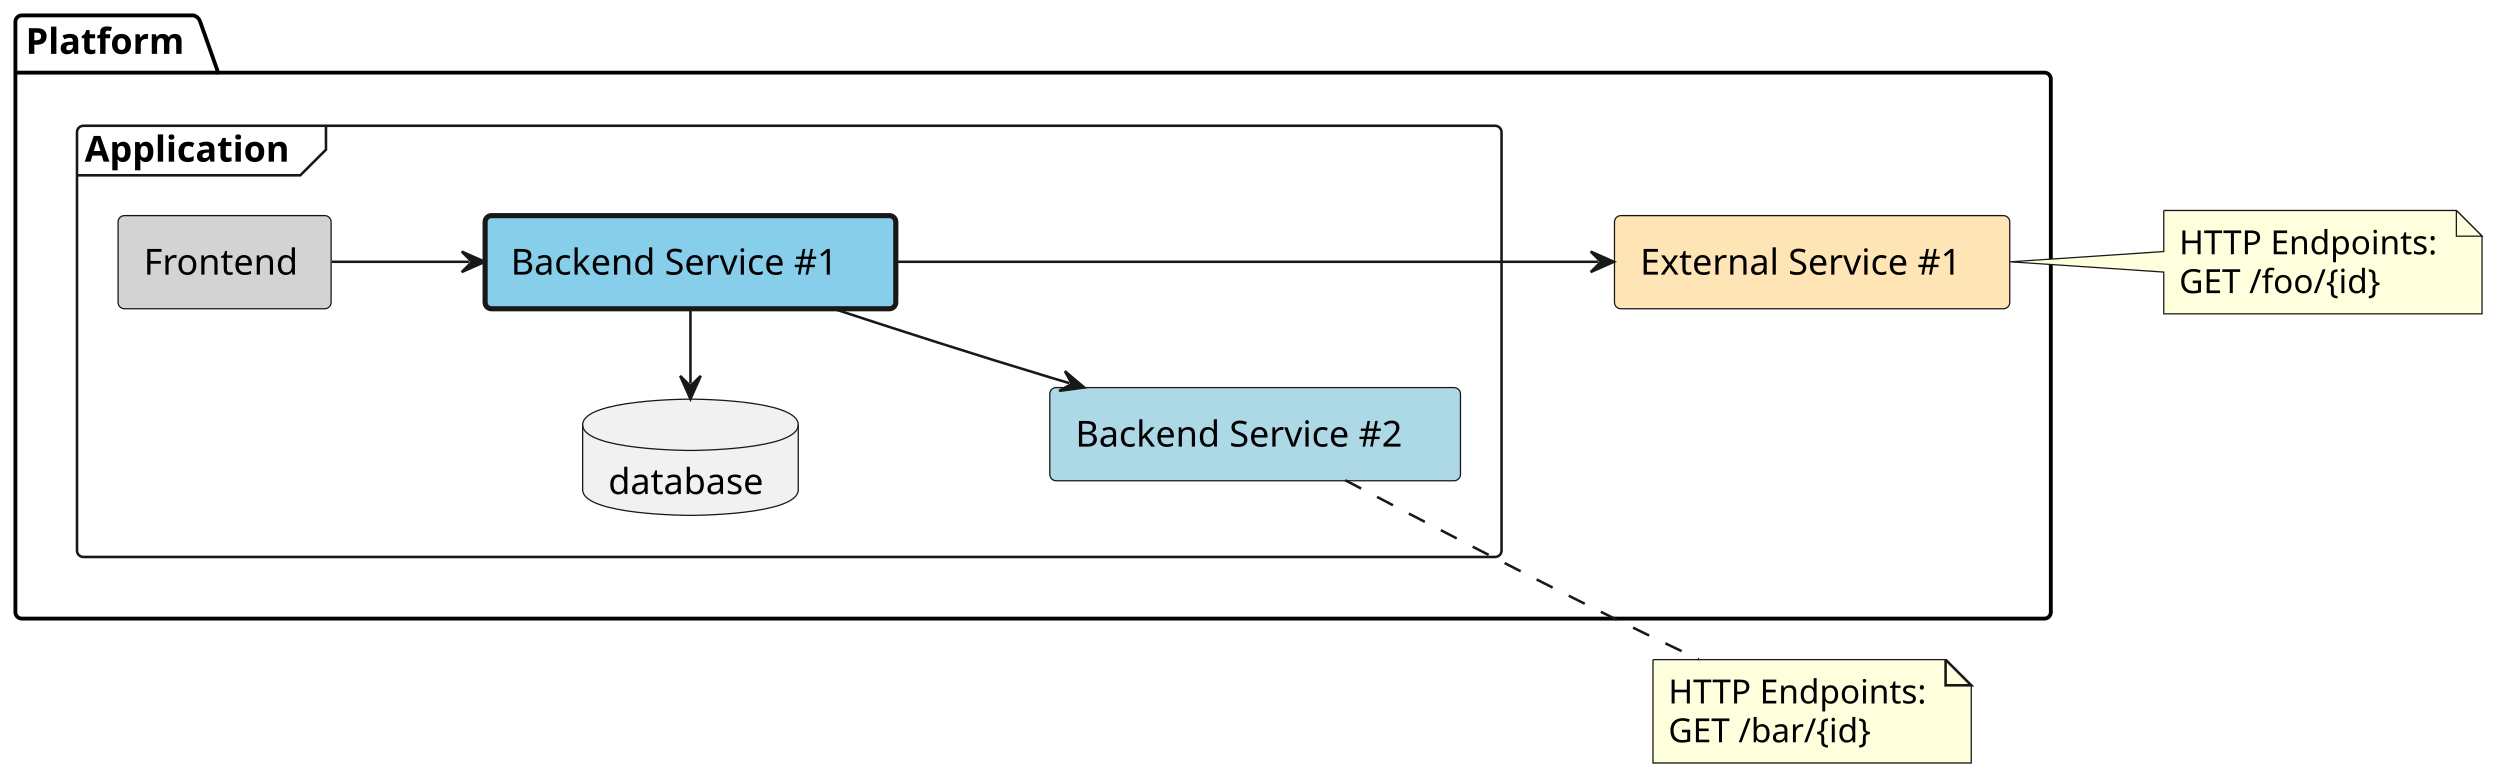
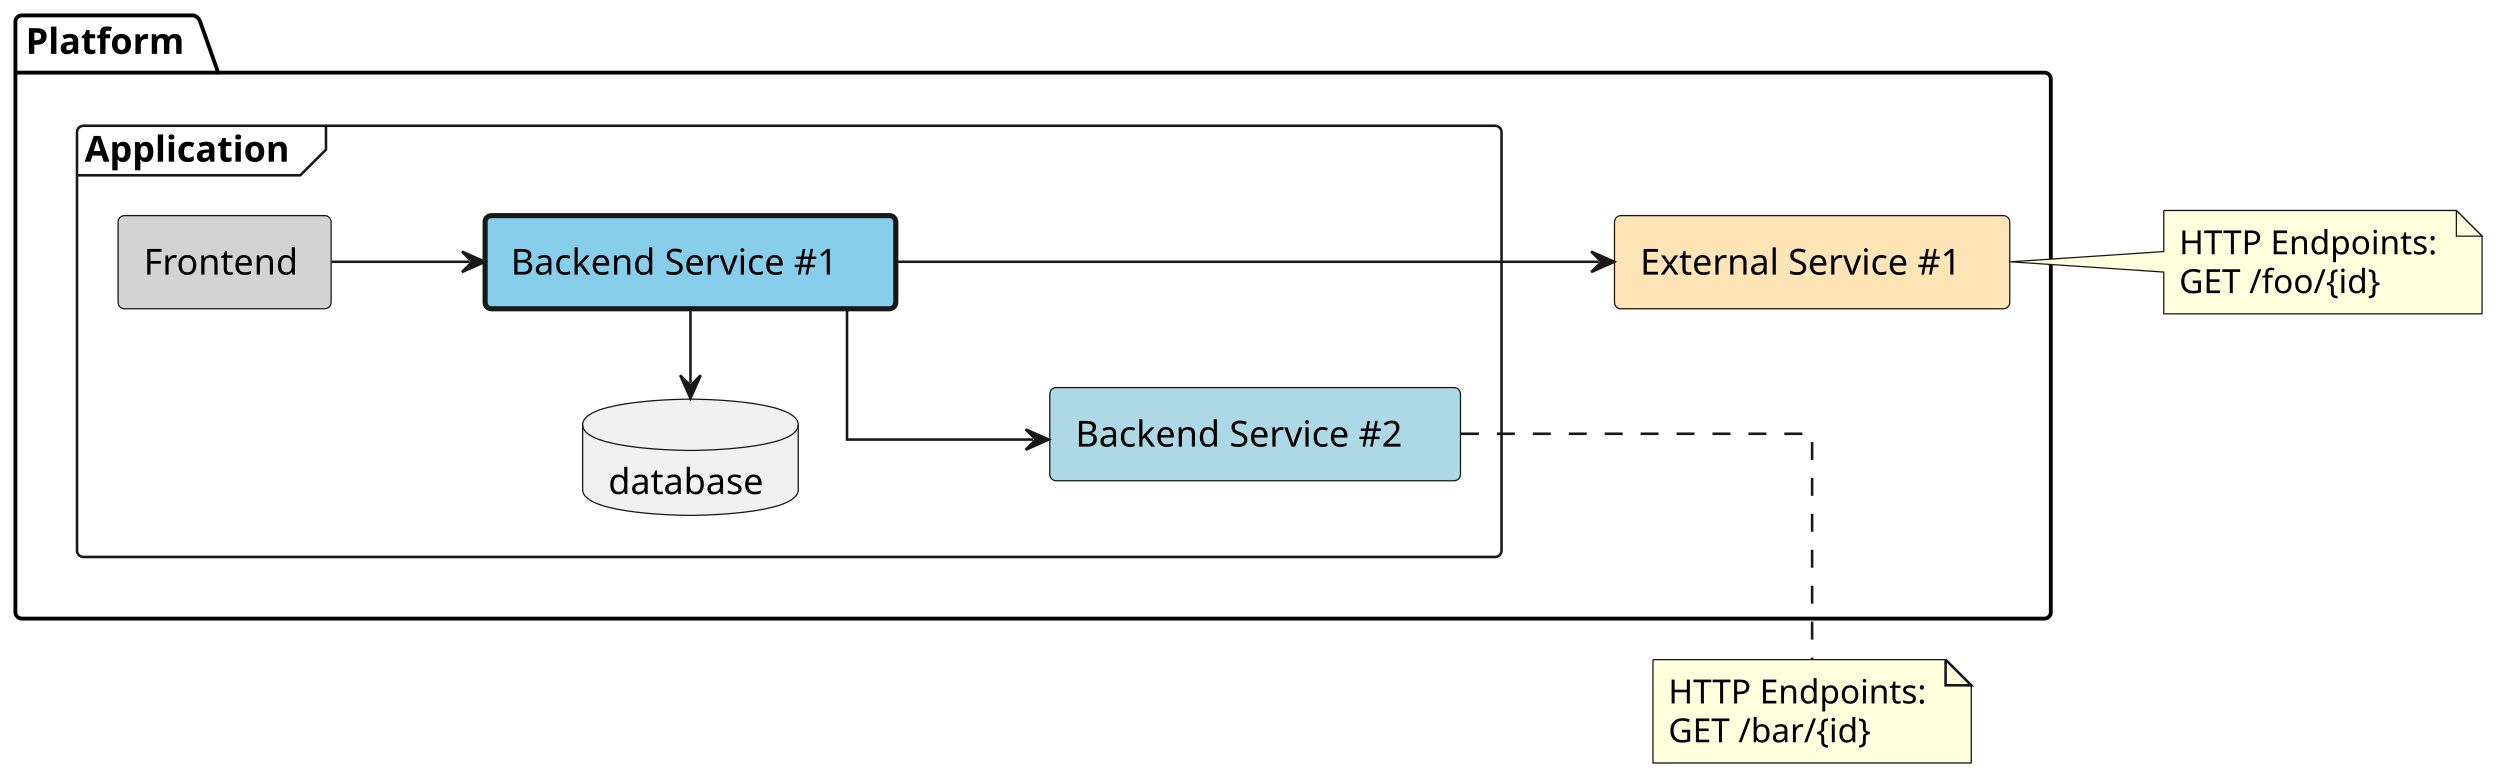
<svg xmlns="http://www.w3.org/2000/svg" contentStyleType="text/css" height="304px" preserveAspectRatio="none" style="width:974px;height:304px;background:#FFFFFF;" version="1.1" viewBox="0 0 974 304" width="974px" zoomAndPan="magnify">
  <defs />
  <g>
    <g id="cluster_Platform">
      <path d="M8.5,6 L75.5,6 A3.75,3.75 0 0 1 78,8.5 L85,28.297 L796.5,28.297 A2.5,2.5 0 0 1 799,30.797 L799,238.5 A2.5,2.5 0 0 1 796.5,241 L8.5,241 A2.5,2.5 0 0 1 6,238.5 L6,8.5 A2.5,2.5 0 0 1 8.5,6 " fill="none" style="stroke:#000000;stroke-width:1.5;" />
      <line style="stroke:#000000;stroke-width:1.5;" x1="6" x2="85" y1="28.297" y2="28.297" />
      <text fill="#000000" font-family="sans-serif" font-size="14" font-weight="bold" lengthAdjust="spacing" textLength="66" x="10" y="20.995">Platform</text>
    </g>
    <g id="cluster_Application">
      <rect fill="none" height="168" rx="2.5" ry="2.5" style="stroke:#181818;stroke-width:1.0;" width="555" x="30" y="49" />
      <path d="M127,49 L127,58.297 L117,68.297 L30,68.297 " fill="none" style="stroke:#181818;stroke-width:1.0;" />
      <text fill="#000000" font-family="sans-serif" font-size="14" font-weight="bold" lengthAdjust="spacing" textLength="87" x="33" y="62.995">Application</text>
    </g>
    <g id="elem_platform__external_service_1">
      <rect fill="#FFE4B5" height="36.297" rx="2.5" ry="2.5" style="stroke:#181818;stroke-width:0.5;" width="154" x="629" y="84" />
      <text fill="#000000" font-family="sans-serif" font-size="14" lengthAdjust="spacing" textLength="134" x="639" y="106.995">External Service #1</text>
    </g>
    <g id="elem_platform__application__frontend">
      <rect fill="#D3D3D3" height="36.297" rx="2.5" ry="2.5" style="stroke:#181818;stroke-width:0.5;" width="83" x="46" y="84" />
      <text fill="#000000" font-family="sans-serif" font-size="14" lengthAdjust="spacing" textLength="63" x="56" y="106.995">Frontend</text>
    </g>
    <g id="elem_platform__application__backend_service_1">
      <rect fill="#87CEEB" height="36.297" rx="2.5" ry="2.5" style="stroke:#181818;stroke-width:2.0;" width="160" x="189" y="84" />
      <text fill="#000000" font-family="sans-serif" font-size="14" lengthAdjust="spacing" textLength="140" x="199" y="106.995">Backend Service #1</text>
    </g>
    <g id="elem_platform__application__backend_service_1_database">
      <path d="M227,165.5 C227,155.5 269,155.5 269,155.5 C269,155.5 311,155.5 311,165.5 L311,190.797 C311,200.797 269,200.797 269,200.797 C269,200.797 227,200.797 227,190.797 L227,165.5 " fill="#F1F1F1" style="stroke:#181818;stroke-width:0.5;" />
      <path d="M227,165.5 C227,175.5 269,175.5 269,175.5 C269,175.5 311,175.5 311,165.5 " fill="none" style="stroke:#181818;stroke-width:0.5;" />
      <text fill="#000000" font-family="sans-serif" font-size="14" lengthAdjust="spacing" textLength="64" x="237" y="192.495">database</text>
    </g>
    <g id="elem_platform__application__backend_service_2">
      <rect fill="#ADD8E6" height="36.297" rx="2.5" ry="2.5" style="stroke:#181818;stroke-width:0.5;" width="160" x="409" y="151" />
      <text fill="#000000" font-family="sans-serif" font-size="14" lengthAdjust="spacing" textLength="140" x="419" y="173.995">Backend Service #2</text>
    </g>
    <g id="elem_GMN14">
-       <path d="M843,82 L843,98 L783.17,102 L843,106 L843,122.266 A0,0 0 0 0 843,122.266 L967,122.266 A0,0 0 0 0 967,122.266 L967,92 L957,82 L843,82 A0,0 0 0 0 843,82 " fill="#FEFFDD" style="stroke:#181818;stroke-width:0.5;" />
+       <path d="M843,82 L843,98 L783.22,102 L843,106 L843,122.266 A0,0 0 0 0 843,122.266 L967,122.266 A0,0 0 0 0 967,122.266 L967,92 L957,82 L843,82 A0,0 0 0 0 843,82 " fill="#FEFFDD" style="stroke:#181818;stroke-width:0.5;" />
      <path d="M957,82 L957,92 L967,92 L957,82 " fill="#FEFFDD" style="stroke:#181818;stroke-width:0.5;" />
      <text fill="#000000" font-family="sans-serif" font-size="13" lengthAdjust="spacing" textLength="103" x="849" y="99.067">HTTP Endpoints:</text>
      <text fill="#000000" font-family="sans-serif" font-size="13" lengthAdjust="spacing" textLength="84" x="849" y="114.2">GET /foo/{id}</text>
    </g>
    <g id="elem_GMN17">
      <path d="M644,257 L644,297.266 L768,297.266 L768,267 L758,257 L644,257 " fill="#FEFFDD" style="stroke:#181818;stroke-width:0.5;" />
      <path d="M758,257 L758,267 L768,267 L758,257 " fill="#FEFFDD" style="stroke:#181818;stroke-width:1.0;" />
      <text fill="#000000" font-family="sans-serif" font-size="13" lengthAdjust="spacing" textLength="103" x="650" y="274.067">HTTP Endpoints:</text>
      <text fill="#000000" font-family="sans-serif" font-size="13" lengthAdjust="spacing" textLength="85" x="650" y="289.2">GET /bar/{id}</text>
    </g>
    <g id="link_platform__application__frontend_platform__application__backend_service_1">
-       <path d="M129.23,102 C146.92,102 162.27,102 182.87,102 " fill="none" id="platform__application__frontend-to-platform__application__backend_service_1" style="stroke:#181818;stroke-width:1.0;" />
-       <polygon fill="#181818" points="188.87,102,179.87,98,183.87,102,179.87,106,188.87,102" style="stroke:#181818;stroke-width:1.0;" />
+       <path d="M129.14,102 C146.93,102 162.33,102 182.97,102 " fill="none" id="platform__application__frontend-to-platform__application__backend_service_1" style="stroke:#181818;stroke-width:1.0;" />
+       <polygon fill="#181818" points="188.97,102,179.97,98,183.97,102,179.97,106,188.97,102" style="stroke:#181818;stroke-width:1.0;" />
    </g>
    <g id="link_platform__application__backend_service_1_platform__external_service_1">
-       <path d="M349.03,102 C428.51,102 544.23,102 622.73,102 " fill="none" id="platform__application__backend_service_1-to-platform__external_service_1" style="stroke:#181818;stroke-width:1.0;" />
-       <polygon fill="#181818" points="628.73,102,619.73,98,623.73,102,619.73,106,628.73,102" style="stroke:#181818;stroke-width:1.0;" />
+       <path d="M349.15,102 C428.86,102 544.31,102 622.92,102 " fill="none" id="platform__application__backend_service_1-to-platform__external_service_1" style="stroke:#181818;stroke-width:1.0;" />
+       <polygon fill="#181818" points="628.92,102,619.92,98,623.92,102,619.92,106,628.92,102" style="stroke:#181818;stroke-width:1.0;" />
    </g>
    <g id="link_platform__application__backend_service_1_database_platform__application__backend_service_1">
-       <path d="M269,149.44 C269,137.75 269,132.06 269,120.37 " fill="none" id="platform__application__backend_service_1_database-backto-platform__application__backend_service_1" style="stroke:#181818;stroke-width:1.0;" />
-       <polygon fill="#181818" points="269,155.44,273,146.44,269,150.44,265,146.44,269,155.44" style="stroke:#181818;stroke-width:1.0;" />
+       <path d="M269,149.2 C269,138 269,130.7 269,120.2 " fill="none" id="platform__application__backend_service_1_database-backto-platform__application__backend_service_1" style="stroke:#181818;stroke-width:1.0;" />
+       <polygon fill="#181818" points="269,155.2,273,146.2,269,150.2,265,146.2,269,155.2" style="stroke:#181818;stroke-width:1.0;" />
    </g>
    <g id="link_platform__application__backend_service_1_platform__application__backend_service_2">
-       <path d="M323.97,120.05 C349.64,128.49 380.82,138.52 409,147 C413.36,148.31 412.109,147.965 416.649,149.285 " fill="none" id="platform__application__backend_service_1-to-platform__application__backend_service_2" style="stroke:#181818;stroke-width:1.0;" />
-       <polygon fill="#181818" points="422.41,150.96,414.885,144.606,417.609,149.564,412.651,152.288,422.41,150.96" style="stroke:#181818;stroke-width:1.0;" />
+       <path d="M330,120.19 C330,140.71 330,171.25 330,171.25 C330,171.25 363.13,171.25 402.57,171.25 " fill="none" id="platform__application__backend_service_1-to-platform__application__backend_service_2" style="stroke:#181818;stroke-width:1.0;" />
+       <polygon fill="#181818" points="408.57,171.25,399.57,167.25,403.57,171.25,399.57,175.25,408.57,171.25" style="stroke:#181818;stroke-width:1.0;" />
    </g>
    <g id="link_platform__application__backend_service_2_GMN17">
-       <path d="M524.1,187.09 C552.13,201.86 592.96,223.14 629,241 C639.6,246.25 651.1,251.78 661.87,256.89 " fill="none" id="platform__application__backend_service_2-GMN17" style="stroke:#181818;stroke-width:1.0;stroke-dasharray:7.0,7.0;" />
+       <path d="M569.19,169 C631,169 706,169 706,169 C706,169 706,225.71 706,256.94 " fill="none" id="platform__application__backend_service_2-GMN17" style="stroke:#181818;stroke-width:1.0;stroke-dasharray:7.0,7.0;" />
    </g>
  </g>
</svg>
